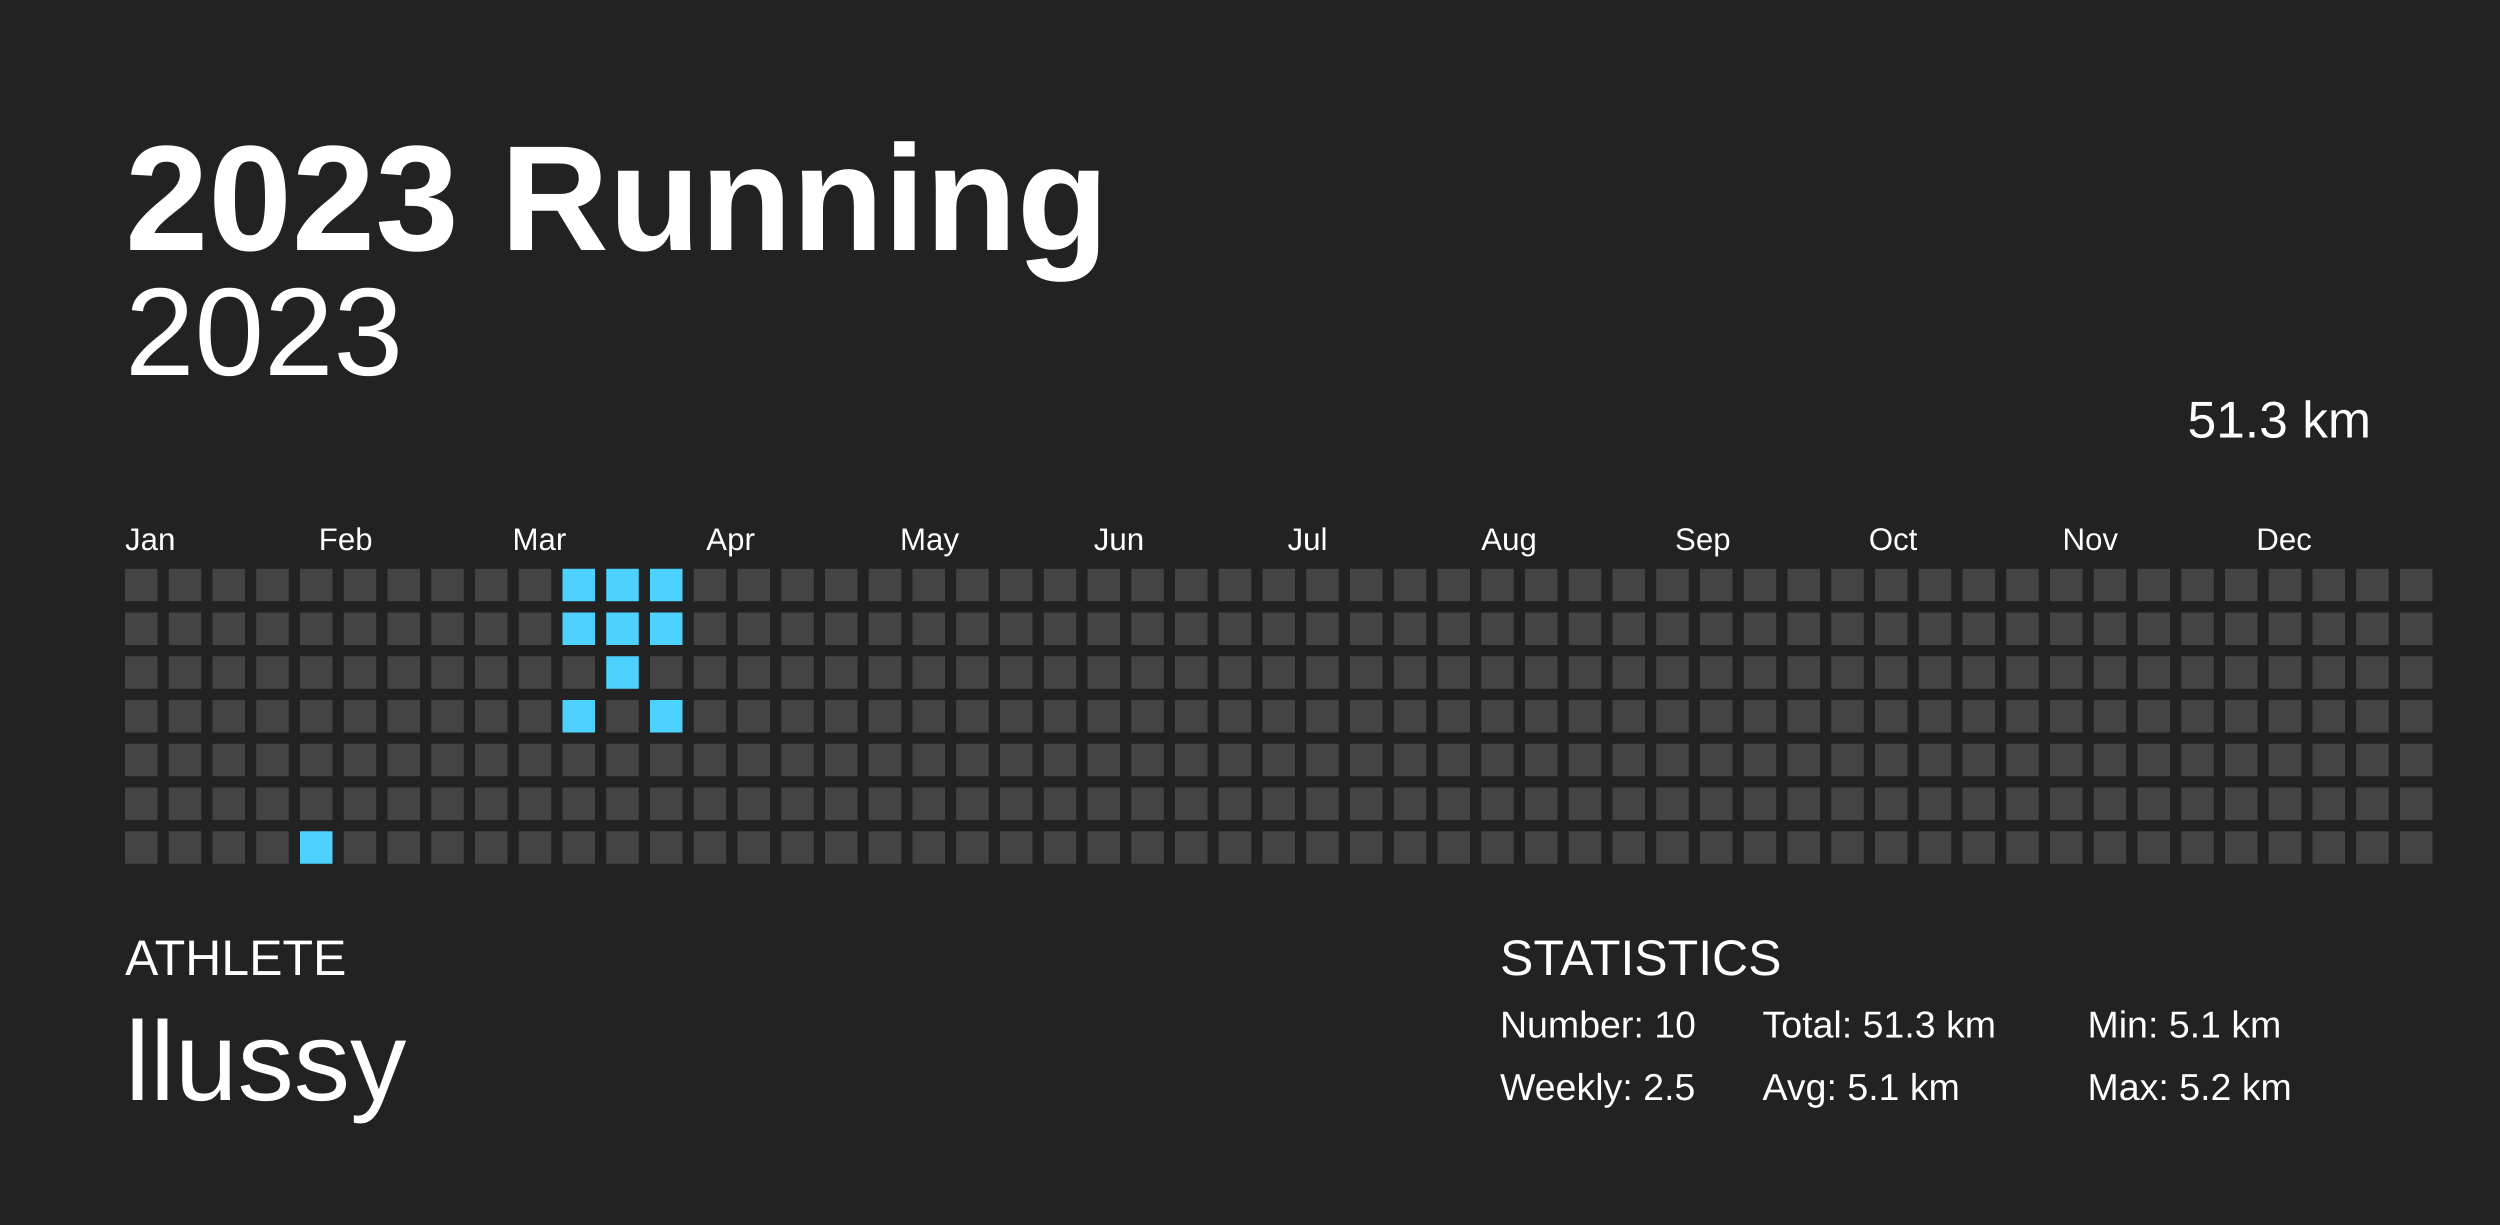
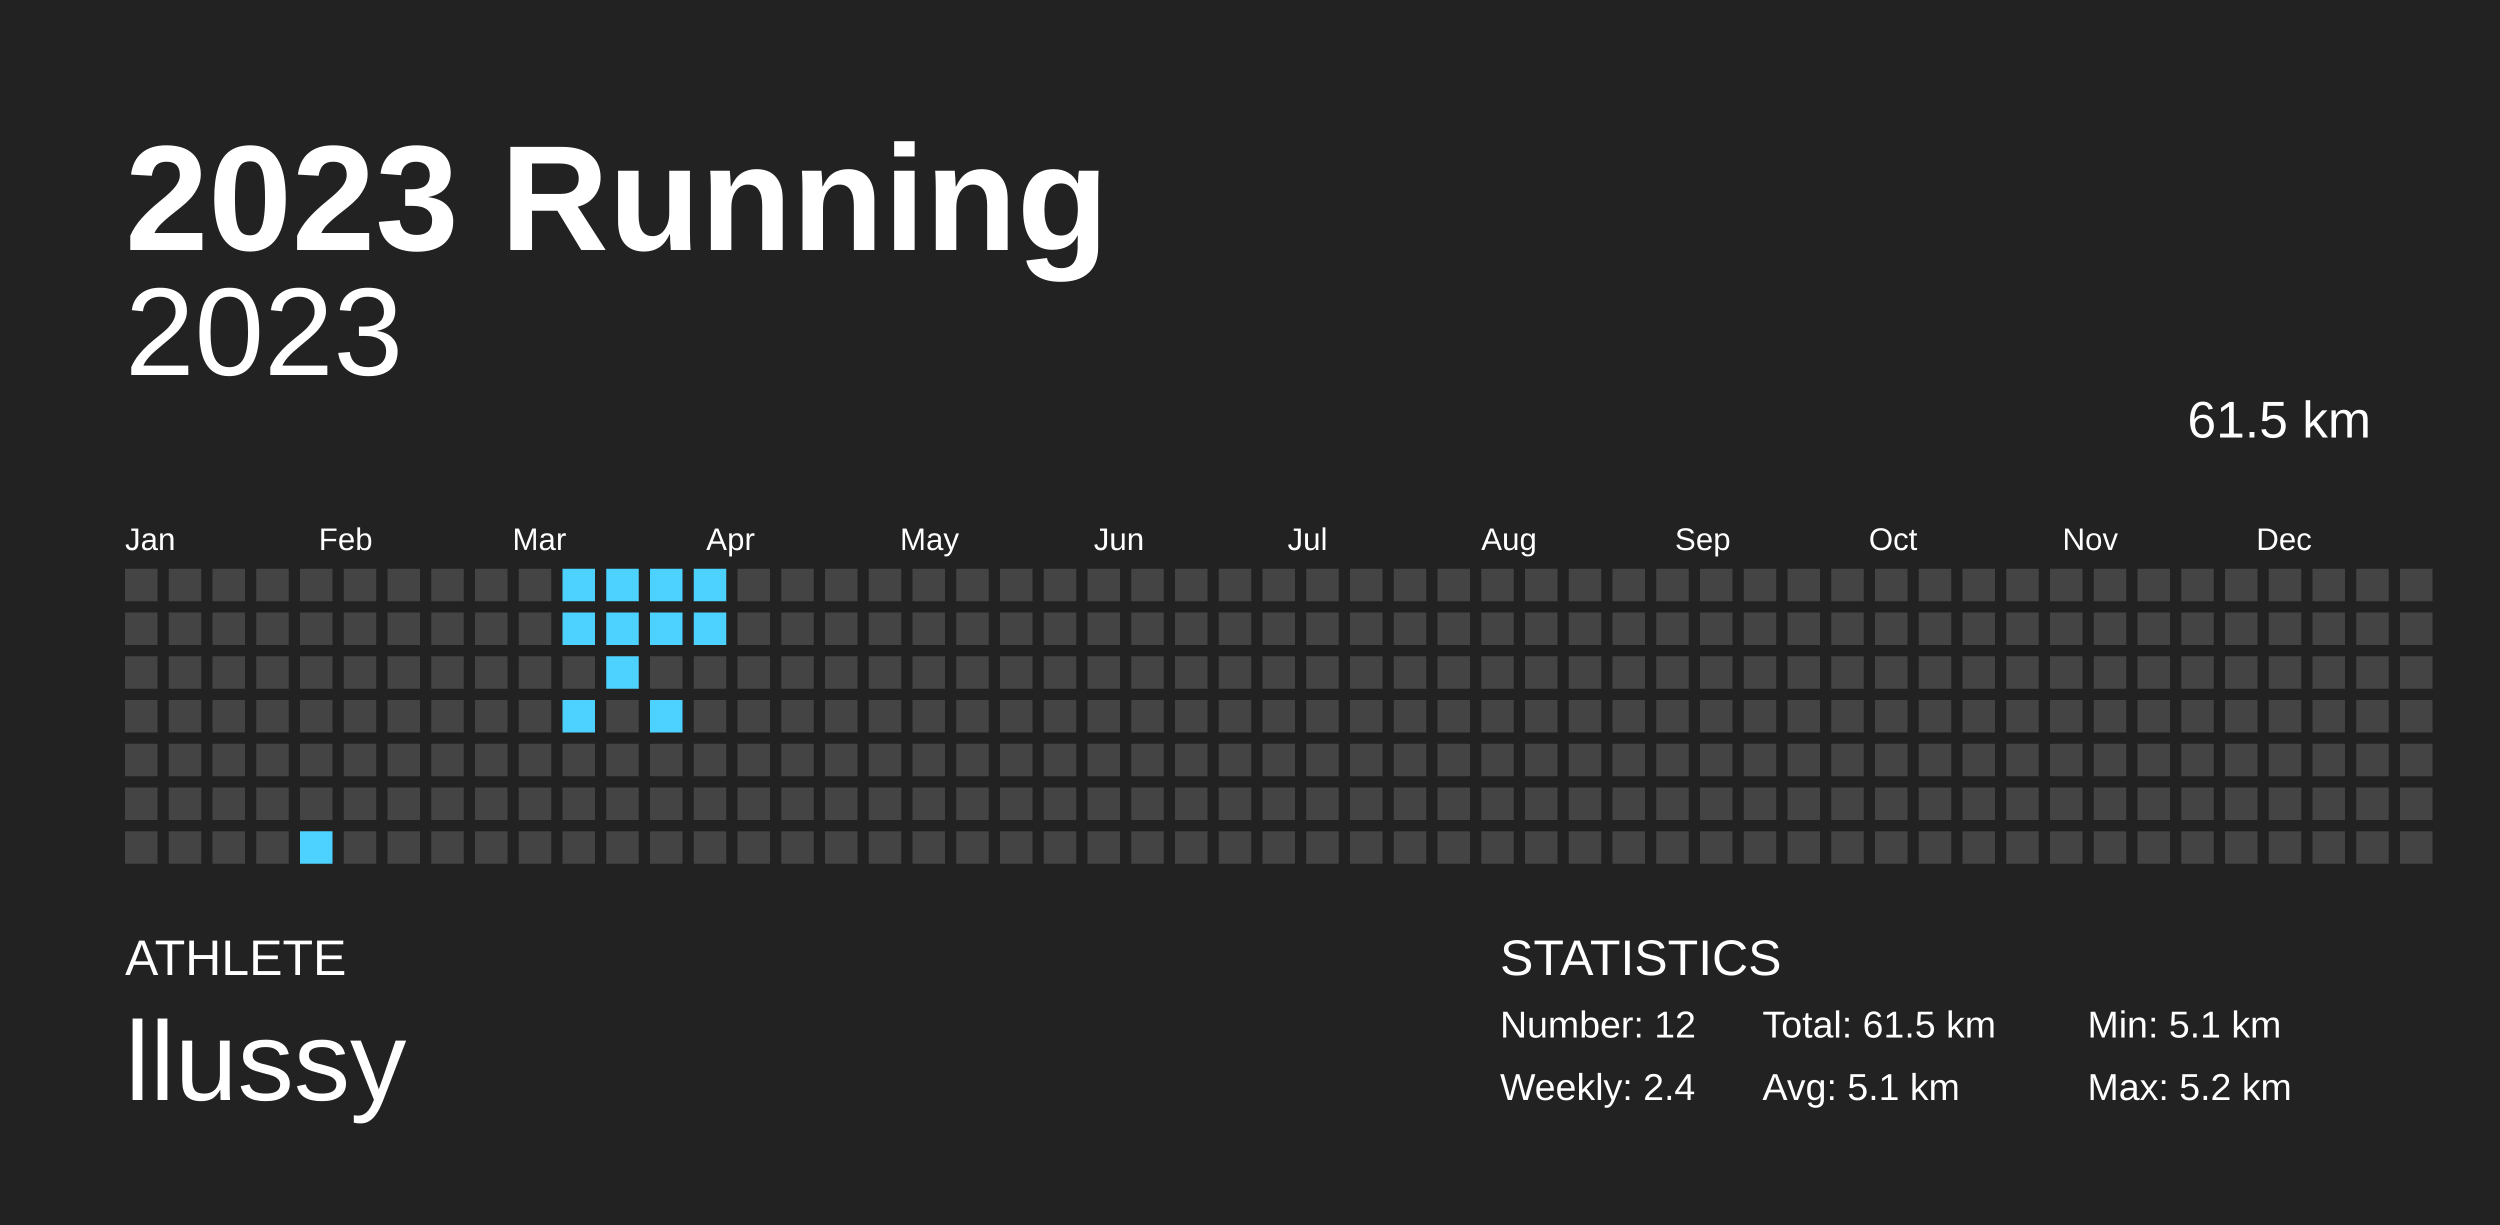
<svg xmlns="http://www.w3.org/2000/svg" baseProfile="full" height="98mm" version="1.1" viewBox="0,0,200,98" width="200mm">
  <defs />
  <rect fill="#222222" height="98" width="200" x="0" y="0" />
  <text fill="#FFFFFF" style="font-size:12px; font-family:Arial; font-weight:bold;" x="10" y="20">2023 Running</text>
  <text fill="#FFFFFF" style="font-size:4px; font-family:Arial" x="10" y="78">ATHLETE</text>
  <text fill="#FFFFFF" style="font-size:9px; font-family:Arial" x="10" y="88">llussy</text>
  <text fill="#FFFFFF" style="font-size:4px; font-family:Arial" x="120" y="78">STATISTICS</text>
-   <text fill="#FFFFFF" style="font-size:3px; font-family:Arial" x="120" y="83">Number: 10</text>
-   <text fill="#FFFFFF" style="font-size:3px; font-family:Arial" x="120" y="88">Weekly: 2.5</text>
-   <text fill="#FFFFFF" style="font-size:3px; font-family:Arial" x="141" y="83">Total: 51.3 km</text>
+   <text fill="#FFFFFF" style="font-size:3px; font-family:Arial" x="120" y="83">Number: 12</text>
+   <text fill="#FFFFFF" style="font-size:3px; font-family:Arial" x="120" y="88">Weekly: 2.4</text>
+   <text fill="#FFFFFF" style="font-size:3px; font-family:Arial" x="141" y="83">Total: 61.5 km</text>
  <text fill="#FFFFFF" style="font-size:3px; font-family:Arial" x="141" y="88">Avg: 5.1 km</text>
  <text fill="#FFFFFF" style="font-size:3px; font-family:Arial" x="167" y="83">Min: 5.1 km</text>
  <text fill="#FFFFFF" style="font-size:3px; font-family:Arial" x="167" y="88">Max: 5.2 km</text>
  <text alignment-baseline="hanging" fill="#FFFFFF" style="font-size:10.0px; font-family:Arial;" x="10" y="30">2023</text>
-   <text alignment-baseline="hanging" fill="#FFFFFF" style="font-size:4.125px; font-family:Arial;" x="175" y="35">51.3 km</text>
+   <text alignment-baseline="hanging" fill="#FFFFFF" style="font-size:4.125px; font-family:Arial;" x="175" y="35">61.5 km</text>
  <text fill="#FFFFFF" style="font-size:2.5px; font-family:Arial" x="10.0" y="44">Jan</text>
  <text fill="#FFFFFF" style="font-size:2.5px; font-family:Arial" x="25.5" y="44">Feb</text>
  <text fill="#FFFFFF" style="font-size:2.5px; font-family:Arial" x="41.0" y="44">Mar</text>
  <text fill="#FFFFFF" style="font-size:2.5px; font-family:Arial" x="56.5" y="44">Apr</text>
  <text fill="#FFFFFF" style="font-size:2.5px; font-family:Arial" x="72.0" y="44">May</text>
  <text fill="#FFFFFF" style="font-size:2.5px; font-family:Arial" x="87.5" y="44">Jun</text>
  <text fill="#FFFFFF" style="font-size:2.5px; font-family:Arial" x="103.0" y="44">Jul</text>
  <text fill="#FFFFFF" style="font-size:2.5px; font-family:Arial" x="118.5" y="44">Aug</text>
  <text fill="#FFFFFF" style="font-size:2.5px; font-family:Arial" x="134.0" y="44">Sep</text>
  <text fill="#FFFFFF" style="font-size:2.5px; font-family:Arial" x="149.5" y="44">Oct</text>
  <text fill="#FFFFFF" style="font-size:2.5px; font-family:Arial" x="165.0" y="44">Nov</text>
  <text fill="#FFFFFF" style="font-size:2.5px; font-family:Arial" x="180.5" y="44">Dec</text>
  <rect fill="#444444" height="2.6" width="2.6" x="10.0" y="45.5" />
  <rect fill="#444444" height="2.6" width="2.6" x="10.0" y="49.0" />
  <rect fill="#444444" height="2.6" width="2.6" x="10.0" y="52.5" />
  <rect fill="#444444" height="2.6" width="2.6" x="10.0" y="56.0" />
  <rect fill="#444444" height="2.6" width="2.6" x="10.0" y="59.5" />
  <rect fill="#444444" height="2.6" width="2.6" x="10.0" y="63.0" />
  <rect fill="#444444" height="2.6" width="2.6" x="10.0" y="66.5" />
  <rect fill="#444444" height="2.6" width="2.6" x="13.5" y="45.5" />
  <rect fill="#444444" height="2.6" width="2.6" x="13.5" y="49.0" />
  <rect fill="#444444" height="2.6" width="2.6" x="13.5" y="52.5" />
  <rect fill="#444444" height="2.6" width="2.6" x="13.5" y="56.0" />
  <rect fill="#444444" height="2.6" width="2.6" x="13.5" y="59.5" />
  <rect fill="#444444" height="2.6" width="2.6" x="13.5" y="63.0" />
  <rect fill="#444444" height="2.6" width="2.6" x="13.5" y="66.5" />
  <rect fill="#444444" height="2.6" width="2.6" x="17.0" y="45.5" />
  <rect fill="#444444" height="2.6" width="2.6" x="17.0" y="49.0" />
  <rect fill="#444444" height="2.6" width="2.6" x="17.0" y="52.5" />
  <rect fill="#444444" height="2.6" width="2.6" x="17.0" y="56.0" />
  <rect fill="#444444" height="2.6" width="2.6" x="17.0" y="59.5" />
  <rect fill="#444444" height="2.6" width="2.6" x="17.0" y="63.0" />
  <rect fill="#444444" height="2.6" width="2.6" x="17.0" y="66.5" />
  <rect fill="#444444" height="2.6" width="2.6" x="20.5" y="45.5" />
  <rect fill="#444444" height="2.6" width="2.6" x="20.5" y="49.0" />
  <rect fill="#444444" height="2.6" width="2.6" x="20.5" y="52.5" />
  <rect fill="#444444" height="2.6" width="2.6" x="20.5" y="56.0" />
  <rect fill="#444444" height="2.6" width="2.6" x="20.5" y="59.5" />
  <rect fill="#444444" height="2.6" width="2.6" x="20.5" y="63.0" />
  <rect fill="#444444" height="2.6" width="2.6" x="20.5" y="66.5" />
  <rect fill="#444444" height="2.6" width="2.6" x="24.0" y="45.5" />
  <rect fill="#444444" height="2.6" width="2.6" x="24.0" y="49.0" />
  <rect fill="#444444" height="2.6" width="2.6" x="24.0" y="52.5" />
  <rect fill="#444444" height="2.6" width="2.6" x="24.0" y="56.0" />
  <rect fill="#444444" height="2.6" width="2.6" x="24.0" y="59.5" />
  <rect fill="#444444" height="2.6" width="2.6" x="24.0" y="63.0" />
  <rect fill="#4dd2ff" height="2.6" width="2.6" x="24.0" y="66.5" />
  <rect fill="#444444" height="2.6" width="2.6" x="27.5" y="45.5" />
  <rect fill="#444444" height="2.6" width="2.6" x="27.5" y="49.0" />
  <rect fill="#444444" height="2.6" width="2.6" x="27.5" y="52.5" />
  <rect fill="#444444" height="2.6" width="2.6" x="27.5" y="56.0" />
  <rect fill="#444444" height="2.6" width="2.6" x="27.5" y="59.5" />
  <rect fill="#444444" height="2.6" width="2.6" x="27.5" y="63.0" />
  <rect fill="#444444" height="2.6" width="2.6" x="27.5" y="66.5" />
  <rect fill="#444444" height="2.6" width="2.6" x="31.0" y="45.5" />
  <rect fill="#444444" height="2.6" width="2.6" x="31.0" y="49.0" />
  <rect fill="#444444" height="2.6" width="2.6" x="31.0" y="52.5" />
  <rect fill="#444444" height="2.6" width="2.6" x="31.0" y="56.0" />
  <rect fill="#444444" height="2.6" width="2.6" x="31.0" y="59.5" />
  <rect fill="#444444" height="2.6" width="2.6" x="31.0" y="63.0" />
  <rect fill="#444444" height="2.6" width="2.6" x="31.0" y="66.5" />
  <rect fill="#444444" height="2.6" width="2.6" x="34.5" y="45.5" />
  <rect fill="#444444" height="2.6" width="2.6" x="34.5" y="49.0" />
  <rect fill="#444444" height="2.6" width="2.6" x="34.5" y="52.5" />
  <rect fill="#444444" height="2.6" width="2.6" x="34.5" y="56.0" />
  <rect fill="#444444" height="2.6" width="2.6" x="34.5" y="59.5" />
  <rect fill="#444444" height="2.6" width="2.6" x="34.5" y="63.0" />
  <rect fill="#444444" height="2.6" width="2.6" x="34.5" y="66.5" />
  <rect fill="#444444" height="2.6" width="2.6" x="38.0" y="45.5" />
  <rect fill="#444444" height="2.6" width="2.6" x="38.0" y="49.0" />
  <rect fill="#444444" height="2.6" width="2.6" x="38.0" y="52.5" />
  <rect fill="#444444" height="2.6" width="2.6" x="38.0" y="56.0" />
  <rect fill="#444444" height="2.6" width="2.6" x="38.0" y="59.5" />
  <rect fill="#444444" height="2.6" width="2.6" x="38.0" y="63.0" />
  <rect fill="#444444" height="2.6" width="2.6" x="38.0" y="66.5" />
  <rect fill="#444444" height="2.6" width="2.6" x="41.5" y="45.5" />
  <rect fill="#444444" height="2.6" width="2.6" x="41.5" y="49.0" />
  <rect fill="#444444" height="2.6" width="2.6" x="41.5" y="52.5" />
  <rect fill="#444444" height="2.6" width="2.6" x="41.5" y="56.0" />
  <rect fill="#444444" height="2.6" width="2.6" x="41.5" y="59.5" />
  <rect fill="#444444" height="2.6" width="2.6" x="41.5" y="63.0" />
  <rect fill="#444444" height="2.6" width="2.6" x="41.5" y="66.5" />
  <rect fill="#4dd2ff" height="2.6" width="2.6" x="45.0" y="45.5" />
  <rect fill="#4dd2ff" height="2.6" width="2.6" x="45.0" y="49.0" />
  <rect fill="#444444" height="2.6" width="2.6" x="45.0" y="52.5" />
  <rect fill="#4dd2ff" height="2.6" width="2.6" x="45.0" y="56.0" />
  <rect fill="#444444" height="2.6" width="2.6" x="45.0" y="59.5" />
  <rect fill="#444444" height="2.6" width="2.6" x="45.0" y="63.0" />
  <rect fill="#444444" height="2.6" width="2.6" x="45.0" y="66.5" />
  <rect fill="#4dd2ff" height="2.6" width="2.6" x="48.5" y="45.5" />
  <rect fill="#4dd2ff" height="2.6" width="2.6" x="48.5" y="49.0" />
  <rect fill="#4dd2ff" height="2.6" width="2.6" x="48.5" y="52.5" />
  <rect fill="#444444" height="2.6" width="2.6" x="48.5" y="56.0" />
  <rect fill="#444444" height="2.6" width="2.6" x="48.5" y="59.5" />
  <rect fill="#444444" height="2.6" width="2.6" x="48.5" y="63.0" />
  <rect fill="#444444" height="2.6" width="2.6" x="48.5" y="66.5" />
  <rect fill="#4dd2ff" height="2.6" width="2.6" x="52.0" y="45.5" />
  <rect fill="#4dd2ff" height="2.6" width="2.6" x="52.0" y="49.0" />
  <rect fill="#444444" height="2.6" width="2.6" x="52.0" y="52.5" />
  <rect fill="#4dd2ff" height="2.6" width="2.6" x="52.0" y="56.0" />
  <rect fill="#444444" height="2.6" width="2.6" x="52.0" y="59.5" />
  <rect fill="#444444" height="2.6" width="2.6" x="52.0" y="63.0" />
  <rect fill="#444444" height="2.6" width="2.6" x="52.0" y="66.5" />
-   <rect fill="#444444" height="2.6" width="2.6" x="55.5" y="45.5" />
-   <rect fill="#444444" height="2.6" width="2.6" x="55.5" y="49.0" />
+   <rect fill="#4dd2ff" height="2.6" width="2.6" x="55.5" y="45.5" />
+   <rect fill="#4dd2ff" height="2.6" width="2.6" x="55.5" y="49.0" />
  <rect fill="#444444" height="2.6" width="2.6" x="55.5" y="52.5" />
  <rect fill="#444444" height="2.6" width="2.6" x="55.5" y="56.0" />
  <rect fill="#444444" height="2.6" width="2.6" x="55.5" y="59.5" />
  <rect fill="#444444" height="2.6" width="2.6" x="55.5" y="63.0" />
  <rect fill="#444444" height="2.6" width="2.6" x="55.5" y="66.5" />
  <rect fill="#444444" height="2.6" width="2.6" x="59.0" y="45.5" />
  <rect fill="#444444" height="2.6" width="2.6" x="59.0" y="49.0" />
  <rect fill="#444444" height="2.6" width="2.6" x="59.0" y="52.5" />
  <rect fill="#444444" height="2.6" width="2.6" x="59.0" y="56.0" />
  <rect fill="#444444" height="2.6" width="2.6" x="59.0" y="59.5" />
  <rect fill="#444444" height="2.6" width="2.6" x="59.0" y="63.0" />
  <rect fill="#444444" height="2.6" width="2.6" x="59.0" y="66.5" />
  <rect fill="#444444" height="2.6" width="2.6" x="62.5" y="45.5" />
  <rect fill="#444444" height="2.6" width="2.6" x="62.5" y="49.0" />
  <rect fill="#444444" height="2.6" width="2.6" x="62.5" y="52.5" />
  <rect fill="#444444" height="2.6" width="2.6" x="62.5" y="56.0" />
  <rect fill="#444444" height="2.6" width="2.6" x="62.5" y="59.5" />
  <rect fill="#444444" height="2.6" width="2.6" x="62.5" y="63.0" />
  <rect fill="#444444" height="2.6" width="2.6" x="62.5" y="66.5" />
  <rect fill="#444444" height="2.6" width="2.6" x="66.0" y="45.5" />
  <rect fill="#444444" height="2.6" width="2.6" x="66.0" y="49.0" />
  <rect fill="#444444" height="2.6" width="2.6" x="66.0" y="52.5" />
  <rect fill="#444444" height="2.6" width="2.6" x="66.0" y="56.0" />
  <rect fill="#444444" height="2.6" width="2.6" x="66.0" y="59.5" />
  <rect fill="#444444" height="2.6" width="2.6" x="66.0" y="63.0" />
  <rect fill="#444444" height="2.6" width="2.6" x="66.0" y="66.5" />
  <rect fill="#444444" height="2.6" width="2.6" x="69.5" y="45.5" />
  <rect fill="#444444" height="2.6" width="2.6" x="69.5" y="49.0" />
  <rect fill="#444444" height="2.6" width="2.6" x="69.5" y="52.5" />
  <rect fill="#444444" height="2.6" width="2.6" x="69.5" y="56.0" />
  <rect fill="#444444" height="2.6" width="2.6" x="69.5" y="59.5" />
  <rect fill="#444444" height="2.6" width="2.6" x="69.5" y="63.0" />
  <rect fill="#444444" height="2.6" width="2.6" x="69.5" y="66.5" />
  <rect fill="#444444" height="2.6" width="2.6" x="73.0" y="45.5" />
  <rect fill="#444444" height="2.6" width="2.6" x="73.0" y="49.0" />
  <rect fill="#444444" height="2.6" width="2.6" x="73.0" y="52.5" />
  <rect fill="#444444" height="2.6" width="2.6" x="73.0" y="56.0" />
  <rect fill="#444444" height="2.6" width="2.6" x="73.0" y="59.5" />
  <rect fill="#444444" height="2.6" width="2.6" x="73.0" y="63.0" />
  <rect fill="#444444" height="2.6" width="2.6" x="73.0" y="66.5" />
  <rect fill="#444444" height="2.6" width="2.6" x="76.5" y="45.5" />
  <rect fill="#444444" height="2.6" width="2.6" x="76.5" y="49.0" />
  <rect fill="#444444" height="2.6" width="2.6" x="76.5" y="52.5" />
  <rect fill="#444444" height="2.6" width="2.6" x="76.5" y="56.0" />
  <rect fill="#444444" height="2.6" width="2.6" x="76.5" y="59.5" />
  <rect fill="#444444" height="2.6" width="2.6" x="76.5" y="63.0" />
  <rect fill="#444444" height="2.6" width="2.6" x="76.5" y="66.5" />
  <rect fill="#444444" height="2.6" width="2.6" x="80.0" y="45.5" />
  <rect fill="#444444" height="2.6" width="2.6" x="80.0" y="49.0" />
  <rect fill="#444444" height="2.6" width="2.6" x="80.0" y="52.5" />
  <rect fill="#444444" height="2.6" width="2.6" x="80.0" y="56.0" />
  <rect fill="#444444" height="2.6" width="2.6" x="80.0" y="59.5" />
  <rect fill="#444444" height="2.6" width="2.6" x="80.0" y="63.0" />
  <rect fill="#444444" height="2.6" width="2.6" x="80.0" y="66.5" />
  <rect fill="#444444" height="2.6" width="2.6" x="83.5" y="45.5" />
  <rect fill="#444444" height="2.6" width="2.6" x="83.5" y="49.0" />
  <rect fill="#444444" height="2.6" width="2.6" x="83.5" y="52.5" />
  <rect fill="#444444" height="2.6" width="2.6" x="83.5" y="56.0" />
  <rect fill="#444444" height="2.6" width="2.6" x="83.5" y="59.5" />
  <rect fill="#444444" height="2.6" width="2.6" x="83.5" y="63.0" />
  <rect fill="#444444" height="2.6" width="2.6" x="83.5" y="66.5" />
  <rect fill="#444444" height="2.6" width="2.6" x="87.0" y="45.5" />
  <rect fill="#444444" height="2.6" width="2.6" x="87.0" y="49.0" />
  <rect fill="#444444" height="2.6" width="2.6" x="87.0" y="52.5" />
  <rect fill="#444444" height="2.6" width="2.6" x="87.0" y="56.0" />
  <rect fill="#444444" height="2.6" width="2.6" x="87.0" y="59.5" />
  <rect fill="#444444" height="2.6" width="2.6" x="87.0" y="63.0" />
  <rect fill="#444444" height="2.6" width="2.6" x="87.0" y="66.5" />
  <rect fill="#444444" height="2.6" width="2.6" x="90.5" y="45.5" />
  <rect fill="#444444" height="2.6" width="2.6" x="90.5" y="49.0" />
  <rect fill="#444444" height="2.6" width="2.6" x="90.5" y="52.5" />
  <rect fill="#444444" height="2.6" width="2.6" x="90.5" y="56.0" />
  <rect fill="#444444" height="2.6" width="2.6" x="90.5" y="59.5" />
  <rect fill="#444444" height="2.6" width="2.6" x="90.5" y="63.0" />
  <rect fill="#444444" height="2.6" width="2.6" x="90.5" y="66.5" />
  <rect fill="#444444" height="2.6" width="2.6" x="94.0" y="45.5" />
  <rect fill="#444444" height="2.6" width="2.6" x="94.0" y="49.0" />
  <rect fill="#444444" height="2.6" width="2.6" x="94.0" y="52.5" />
  <rect fill="#444444" height="2.6" width="2.6" x="94.0" y="56.0" />
  <rect fill="#444444" height="2.6" width="2.6" x="94.0" y="59.5" />
  <rect fill="#444444" height="2.6" width="2.6" x="94.0" y="63.0" />
  <rect fill="#444444" height="2.6" width="2.6" x="94.0" y="66.5" />
  <rect fill="#444444" height="2.6" width="2.6" x="97.5" y="45.5" />
  <rect fill="#444444" height="2.6" width="2.6" x="97.5" y="49.0" />
  <rect fill="#444444" height="2.6" width="2.6" x="97.5" y="52.5" />
  <rect fill="#444444" height="2.6" width="2.6" x="97.5" y="56.0" />
  <rect fill="#444444" height="2.6" width="2.6" x="97.5" y="59.5" />
  <rect fill="#444444" height="2.6" width="2.6" x="97.5" y="63.0" />
  <rect fill="#444444" height="2.6" width="2.6" x="97.5" y="66.5" />
  <rect fill="#444444" height="2.6" width="2.6" x="101.0" y="45.5" />
  <rect fill="#444444" height="2.6" width="2.6" x="101.0" y="49.0" />
  <rect fill="#444444" height="2.6" width="2.6" x="101.0" y="52.5" />
  <rect fill="#444444" height="2.6" width="2.6" x="101.0" y="56.0" />
  <rect fill="#444444" height="2.6" width="2.6" x="101.0" y="59.5" />
  <rect fill="#444444" height="2.6" width="2.6" x="101.0" y="63.0" />
  <rect fill="#444444" height="2.6" width="2.6" x="101.0" y="66.5" />
  <rect fill="#444444" height="2.6" width="2.6" x="104.5" y="45.5" />
  <rect fill="#444444" height="2.6" width="2.6" x="104.5" y="49.0" />
  <rect fill="#444444" height="2.6" width="2.6" x="104.5" y="52.5" />
  <rect fill="#444444" height="2.6" width="2.6" x="104.5" y="56.0" />
  <rect fill="#444444" height="2.6" width="2.6" x="104.5" y="59.5" />
  <rect fill="#444444" height="2.6" width="2.6" x="104.5" y="63.0" />
  <rect fill="#444444" height="2.6" width="2.6" x="104.5" y="66.5" />
  <rect fill="#444444" height="2.6" width="2.6" x="108.0" y="45.5" />
  <rect fill="#444444" height="2.6" width="2.6" x="108.0" y="49.0" />
  <rect fill="#444444" height="2.6" width="2.6" x="108.0" y="52.5" />
  <rect fill="#444444" height="2.6" width="2.6" x="108.0" y="56.0" />
  <rect fill="#444444" height="2.6" width="2.6" x="108.0" y="59.5" />
  <rect fill="#444444" height="2.6" width="2.6" x="108.0" y="63.0" />
  <rect fill="#444444" height="2.6" width="2.6" x="108.0" y="66.5" />
  <rect fill="#444444" height="2.6" width="2.6" x="111.5" y="45.5" />
  <rect fill="#444444" height="2.6" width="2.6" x="111.5" y="49.0" />
  <rect fill="#444444" height="2.6" width="2.6" x="111.5" y="52.5" />
  <rect fill="#444444" height="2.6" width="2.6" x="111.5" y="56.0" />
  <rect fill="#444444" height="2.6" width="2.6" x="111.5" y="59.5" />
  <rect fill="#444444" height="2.6" width="2.6" x="111.5" y="63.0" />
  <rect fill="#444444" height="2.6" width="2.6" x="111.5" y="66.5" />
  <rect fill="#444444" height="2.6" width="2.6" x="115.0" y="45.5" />
  <rect fill="#444444" height="2.6" width="2.6" x="115.0" y="49.0" />
  <rect fill="#444444" height="2.6" width="2.6" x="115.0" y="52.5" />
  <rect fill="#444444" height="2.6" width="2.6" x="115.0" y="56.0" />
  <rect fill="#444444" height="2.6" width="2.6" x="115.0" y="59.5" />
  <rect fill="#444444" height="2.6" width="2.6" x="115.0" y="63.0" />
  <rect fill="#444444" height="2.6" width="2.6" x="115.0" y="66.5" />
  <rect fill="#444444" height="2.6" width="2.6" x="118.5" y="45.5" />
  <rect fill="#444444" height="2.6" width="2.6" x="118.5" y="49.0" />
  <rect fill="#444444" height="2.6" width="2.6" x="118.5" y="52.5" />
  <rect fill="#444444" height="2.6" width="2.6" x="118.5" y="56.0" />
  <rect fill="#444444" height="2.6" width="2.6" x="118.5" y="59.5" />
  <rect fill="#444444" height="2.6" width="2.6" x="118.5" y="63.0" />
  <rect fill="#444444" height="2.6" width="2.6" x="118.5" y="66.5" />
  <rect fill="#444444" height="2.6" width="2.6" x="122.0" y="45.5" />
  <rect fill="#444444" height="2.6" width="2.6" x="122.0" y="49.0" />
  <rect fill="#444444" height="2.6" width="2.6" x="122.0" y="52.5" />
  <rect fill="#444444" height="2.6" width="2.6" x="122.0" y="56.0" />
  <rect fill="#444444" height="2.6" width="2.6" x="122.0" y="59.5" />
  <rect fill="#444444" height="2.6" width="2.6" x="122.0" y="63.0" />
  <rect fill="#444444" height="2.6" width="2.6" x="122.0" y="66.5" />
  <rect fill="#444444" height="2.6" width="2.6" x="125.5" y="45.5" />
  <rect fill="#444444" height="2.6" width="2.6" x="125.5" y="49.0" />
  <rect fill="#444444" height="2.6" width="2.6" x="125.5" y="52.5" />
  <rect fill="#444444" height="2.6" width="2.6" x="125.5" y="56.0" />
  <rect fill="#444444" height="2.6" width="2.6" x="125.5" y="59.5" />
  <rect fill="#444444" height="2.6" width="2.6" x="125.5" y="63.0" />
  <rect fill="#444444" height="2.6" width="2.6" x="125.5" y="66.5" />
  <rect fill="#444444" height="2.6" width="2.6" x="129.0" y="45.5" />
  <rect fill="#444444" height="2.6" width="2.6" x="129.0" y="49.0" />
  <rect fill="#444444" height="2.6" width="2.6" x="129.0" y="52.5" />
  <rect fill="#444444" height="2.6" width="2.6" x="129.0" y="56.0" />
  <rect fill="#444444" height="2.6" width="2.6" x="129.0" y="59.5" />
  <rect fill="#444444" height="2.6" width="2.6" x="129.0" y="63.0" />
  <rect fill="#444444" height="2.6" width="2.6" x="129.0" y="66.5" />
  <rect fill="#444444" height="2.6" width="2.6" x="132.5" y="45.5" />
  <rect fill="#444444" height="2.6" width="2.6" x="132.5" y="49.0" />
  <rect fill="#444444" height="2.6" width="2.6" x="132.5" y="52.5" />
  <rect fill="#444444" height="2.6" width="2.6" x="132.5" y="56.0" />
  <rect fill="#444444" height="2.6" width="2.6" x="132.5" y="59.5" />
  <rect fill="#444444" height="2.6" width="2.6" x="132.5" y="63.0" />
  <rect fill="#444444" height="2.6" width="2.6" x="132.5" y="66.5" />
  <rect fill="#444444" height="2.6" width="2.6" x="136.0" y="45.5" />
  <rect fill="#444444" height="2.6" width="2.6" x="136.0" y="49.0" />
  <rect fill="#444444" height="2.6" width="2.6" x="136.0" y="52.5" />
  <rect fill="#444444" height="2.6" width="2.6" x="136.0" y="56.0" />
  <rect fill="#444444" height="2.6" width="2.6" x="136.0" y="59.5" />
  <rect fill="#444444" height="2.6" width="2.6" x="136.0" y="63.0" />
  <rect fill="#444444" height="2.6" width="2.6" x="136.0" y="66.5" />
  <rect fill="#444444" height="2.6" width="2.6" x="139.5" y="45.5" />
  <rect fill="#444444" height="2.6" width="2.6" x="139.5" y="49.0" />
  <rect fill="#444444" height="2.6" width="2.6" x="139.5" y="52.5" />
  <rect fill="#444444" height="2.6" width="2.6" x="139.5" y="56.0" />
  <rect fill="#444444" height="2.6" width="2.6" x="139.5" y="59.5" />
  <rect fill="#444444" height="2.6" width="2.6" x="139.5" y="63.0" />
  <rect fill="#444444" height="2.6" width="2.6" x="139.5" y="66.5" />
  <rect fill="#444444" height="2.6" width="2.6" x="143.0" y="45.5" />
  <rect fill="#444444" height="2.6" width="2.6" x="143.0" y="49.0" />
  <rect fill="#444444" height="2.6" width="2.6" x="143.0" y="52.5" />
  <rect fill="#444444" height="2.6" width="2.6" x="143.0" y="56.0" />
  <rect fill="#444444" height="2.6" width="2.6" x="143.0" y="59.5" />
  <rect fill="#444444" height="2.6" width="2.6" x="143.0" y="63.0" />
  <rect fill="#444444" height="2.6" width="2.6" x="143.0" y="66.5" />
  <rect fill="#444444" height="2.6" width="2.6" x="146.5" y="45.5" />
  <rect fill="#444444" height="2.6" width="2.6" x="146.5" y="49.0" />
  <rect fill="#444444" height="2.6" width="2.6" x="146.5" y="52.5" />
  <rect fill="#444444" height="2.6" width="2.6" x="146.5" y="56.0" />
  <rect fill="#444444" height="2.6" width="2.6" x="146.5" y="59.5" />
  <rect fill="#444444" height="2.6" width="2.6" x="146.5" y="63.0" />
  <rect fill="#444444" height="2.6" width="2.6" x="146.5" y="66.5" />
  <rect fill="#444444" height="2.6" width="2.6" x="150.0" y="45.5" />
  <rect fill="#444444" height="2.6" width="2.6" x="150.0" y="49.0" />
  <rect fill="#444444" height="2.6" width="2.6" x="150.0" y="52.5" />
  <rect fill="#444444" height="2.6" width="2.6" x="150.0" y="56.0" />
  <rect fill="#444444" height="2.6" width="2.6" x="150.0" y="59.5" />
  <rect fill="#444444" height="2.6" width="2.6" x="150.0" y="63.0" />
  <rect fill="#444444" height="2.6" width="2.6" x="150.0" y="66.5" />
  <rect fill="#444444" height="2.6" width="2.6" x="153.5" y="45.5" />
  <rect fill="#444444" height="2.6" width="2.6" x="153.5" y="49.0" />
  <rect fill="#444444" height="2.6" width="2.6" x="153.5" y="52.5" />
  <rect fill="#444444" height="2.6" width="2.6" x="153.5" y="56.0" />
  <rect fill="#444444" height="2.6" width="2.6" x="153.5" y="59.5" />
  <rect fill="#444444" height="2.6" width="2.6" x="153.5" y="63.0" />
  <rect fill="#444444" height="2.6" width="2.6" x="153.5" y="66.5" />
  <rect fill="#444444" height="2.6" width="2.6" x="157.0" y="45.5" />
  <rect fill="#444444" height="2.6" width="2.6" x="157.0" y="49.0" />
  <rect fill="#444444" height="2.6" width="2.6" x="157.0" y="52.5" />
  <rect fill="#444444" height="2.6" width="2.6" x="157.0" y="56.0" />
  <rect fill="#444444" height="2.6" width="2.6" x="157.0" y="59.5" />
  <rect fill="#444444" height="2.6" width="2.6" x="157.0" y="63.0" />
  <rect fill="#444444" height="2.6" width="2.6" x="157.0" y="66.5" />
  <rect fill="#444444" height="2.6" width="2.6" x="160.5" y="45.5" />
  <rect fill="#444444" height="2.6" width="2.6" x="160.5" y="49.0" />
  <rect fill="#444444" height="2.6" width="2.6" x="160.5" y="52.5" />
  <rect fill="#444444" height="2.6" width="2.6" x="160.5" y="56.0" />
  <rect fill="#444444" height="2.6" width="2.6" x="160.5" y="59.5" />
  <rect fill="#444444" height="2.6" width="2.6" x="160.5" y="63.0" />
  <rect fill="#444444" height="2.6" width="2.6" x="160.5" y="66.5" />
  <rect fill="#444444" height="2.6" width="2.6" x="164.0" y="45.5" />
  <rect fill="#444444" height="2.6" width="2.6" x="164.0" y="49.0" />
  <rect fill="#444444" height="2.6" width="2.6" x="164.0" y="52.5" />
  <rect fill="#444444" height="2.6" width="2.6" x="164.0" y="56.0" />
  <rect fill="#444444" height="2.6" width="2.6" x="164.0" y="59.5" />
  <rect fill="#444444" height="2.6" width="2.6" x="164.0" y="63.0" />
  <rect fill="#444444" height="2.6" width="2.6" x="164.0" y="66.5" />
  <rect fill="#444444" height="2.6" width="2.6" x="167.5" y="45.5" />
  <rect fill="#444444" height="2.6" width="2.6" x="167.5" y="49.0" />
  <rect fill="#444444" height="2.6" width="2.6" x="167.5" y="52.5" />
  <rect fill="#444444" height="2.6" width="2.6" x="167.5" y="56.0" />
  <rect fill="#444444" height="2.6" width="2.6" x="167.5" y="59.5" />
  <rect fill="#444444" height="2.6" width="2.6" x="167.5" y="63.0" />
  <rect fill="#444444" height="2.6" width="2.6" x="167.5" y="66.5" />
  <rect fill="#444444" height="2.6" width="2.6" x="171.0" y="45.5" />
  <rect fill="#444444" height="2.6" width="2.6" x="171.0" y="49.0" />
  <rect fill="#444444" height="2.6" width="2.6" x="171.0" y="52.5" />
  <rect fill="#444444" height="2.6" width="2.6" x="171.0" y="56.0" />
  <rect fill="#444444" height="2.6" width="2.6" x="171.0" y="59.5" />
  <rect fill="#444444" height="2.6" width="2.6" x="171.0" y="63.0" />
  <rect fill="#444444" height="2.6" width="2.6" x="171.0" y="66.5" />
  <rect fill="#444444" height="2.6" width="2.6" x="174.5" y="45.5" />
  <rect fill="#444444" height="2.6" width="2.6" x="174.5" y="49.0" />
  <rect fill="#444444" height="2.6" width="2.6" x="174.5" y="52.5" />
  <rect fill="#444444" height="2.6" width="2.6" x="174.5" y="56.0" />
  <rect fill="#444444" height="2.6" width="2.6" x="174.5" y="59.5" />
  <rect fill="#444444" height="2.6" width="2.6" x="174.5" y="63.0" />
  <rect fill="#444444" height="2.6" width="2.6" x="174.5" y="66.5" />
  <rect fill="#444444" height="2.6" width="2.6" x="178.0" y="45.5" />
  <rect fill="#444444" height="2.6" width="2.6" x="178.0" y="49.0" />
  <rect fill="#444444" height="2.6" width="2.6" x="178.0" y="52.5" />
  <rect fill="#444444" height="2.6" width="2.6" x="178.0" y="56.0" />
  <rect fill="#444444" height="2.6" width="2.6" x="178.0" y="59.5" />
  <rect fill="#444444" height="2.6" width="2.6" x="178.0" y="63.0" />
  <rect fill="#444444" height="2.6" width="2.6" x="178.0" y="66.5" />
  <rect fill="#444444" height="2.6" width="2.6" x="181.5" y="45.5" />
  <rect fill="#444444" height="2.6" width="2.6" x="181.5" y="49.0" />
  <rect fill="#444444" height="2.6" width="2.6" x="181.5" y="52.5" />
  <rect fill="#444444" height="2.6" width="2.6" x="181.5" y="56.0" />
  <rect fill="#444444" height="2.6" width="2.6" x="181.5" y="59.5" />
  <rect fill="#444444" height="2.6" width="2.6" x="181.5" y="63.0" />
  <rect fill="#444444" height="2.6" width="2.6" x="181.5" y="66.5" />
  <rect fill="#444444" height="2.6" width="2.6" x="185.0" y="45.5" />
  <rect fill="#444444" height="2.6" width="2.6" x="185.0" y="49.0" />
  <rect fill="#444444" height="2.6" width="2.6" x="185.0" y="52.5" />
  <rect fill="#444444" height="2.6" width="2.6" x="185.0" y="56.0" />
  <rect fill="#444444" height="2.6" width="2.6" x="185.0" y="59.5" />
  <rect fill="#444444" height="2.6" width="2.6" x="185.0" y="63.0" />
  <rect fill="#444444" height="2.6" width="2.6" x="185.0" y="66.5" />
  <rect fill="#444444" height="2.6" width="2.6" x="188.5" y="45.5" />
  <rect fill="#444444" height="2.6" width="2.6" x="188.5" y="49.0" />
  <rect fill="#444444" height="2.6" width="2.6" x="188.5" y="52.5" />
  <rect fill="#444444" height="2.6" width="2.6" x="188.5" y="56.0" />
  <rect fill="#444444" height="2.6" width="2.6" x="188.5" y="59.5" />
  <rect fill="#444444" height="2.6" width="2.6" x="188.5" y="63.0" />
  <rect fill="#444444" height="2.6" width="2.6" x="188.5" y="66.5" />
  <rect fill="#444444" height="2.6" width="2.6" x="192.0" y="45.5" />
  <rect fill="#444444" height="2.6" width="2.6" x="192.0" y="49.0" />
  <rect fill="#444444" height="2.6" width="2.6" x="192.0" y="52.5" />
  <rect fill="#444444" height="2.6" width="2.6" x="192.0" y="56.0" />
  <rect fill="#444444" height="2.6" width="2.6" x="192.0" y="59.5" />
  <rect fill="#444444" height="2.6" width="2.6" x="192.0" y="63.0" />
  <rect fill="#444444" height="2.6" width="2.6" x="192.0" y="66.5" />
</svg>
